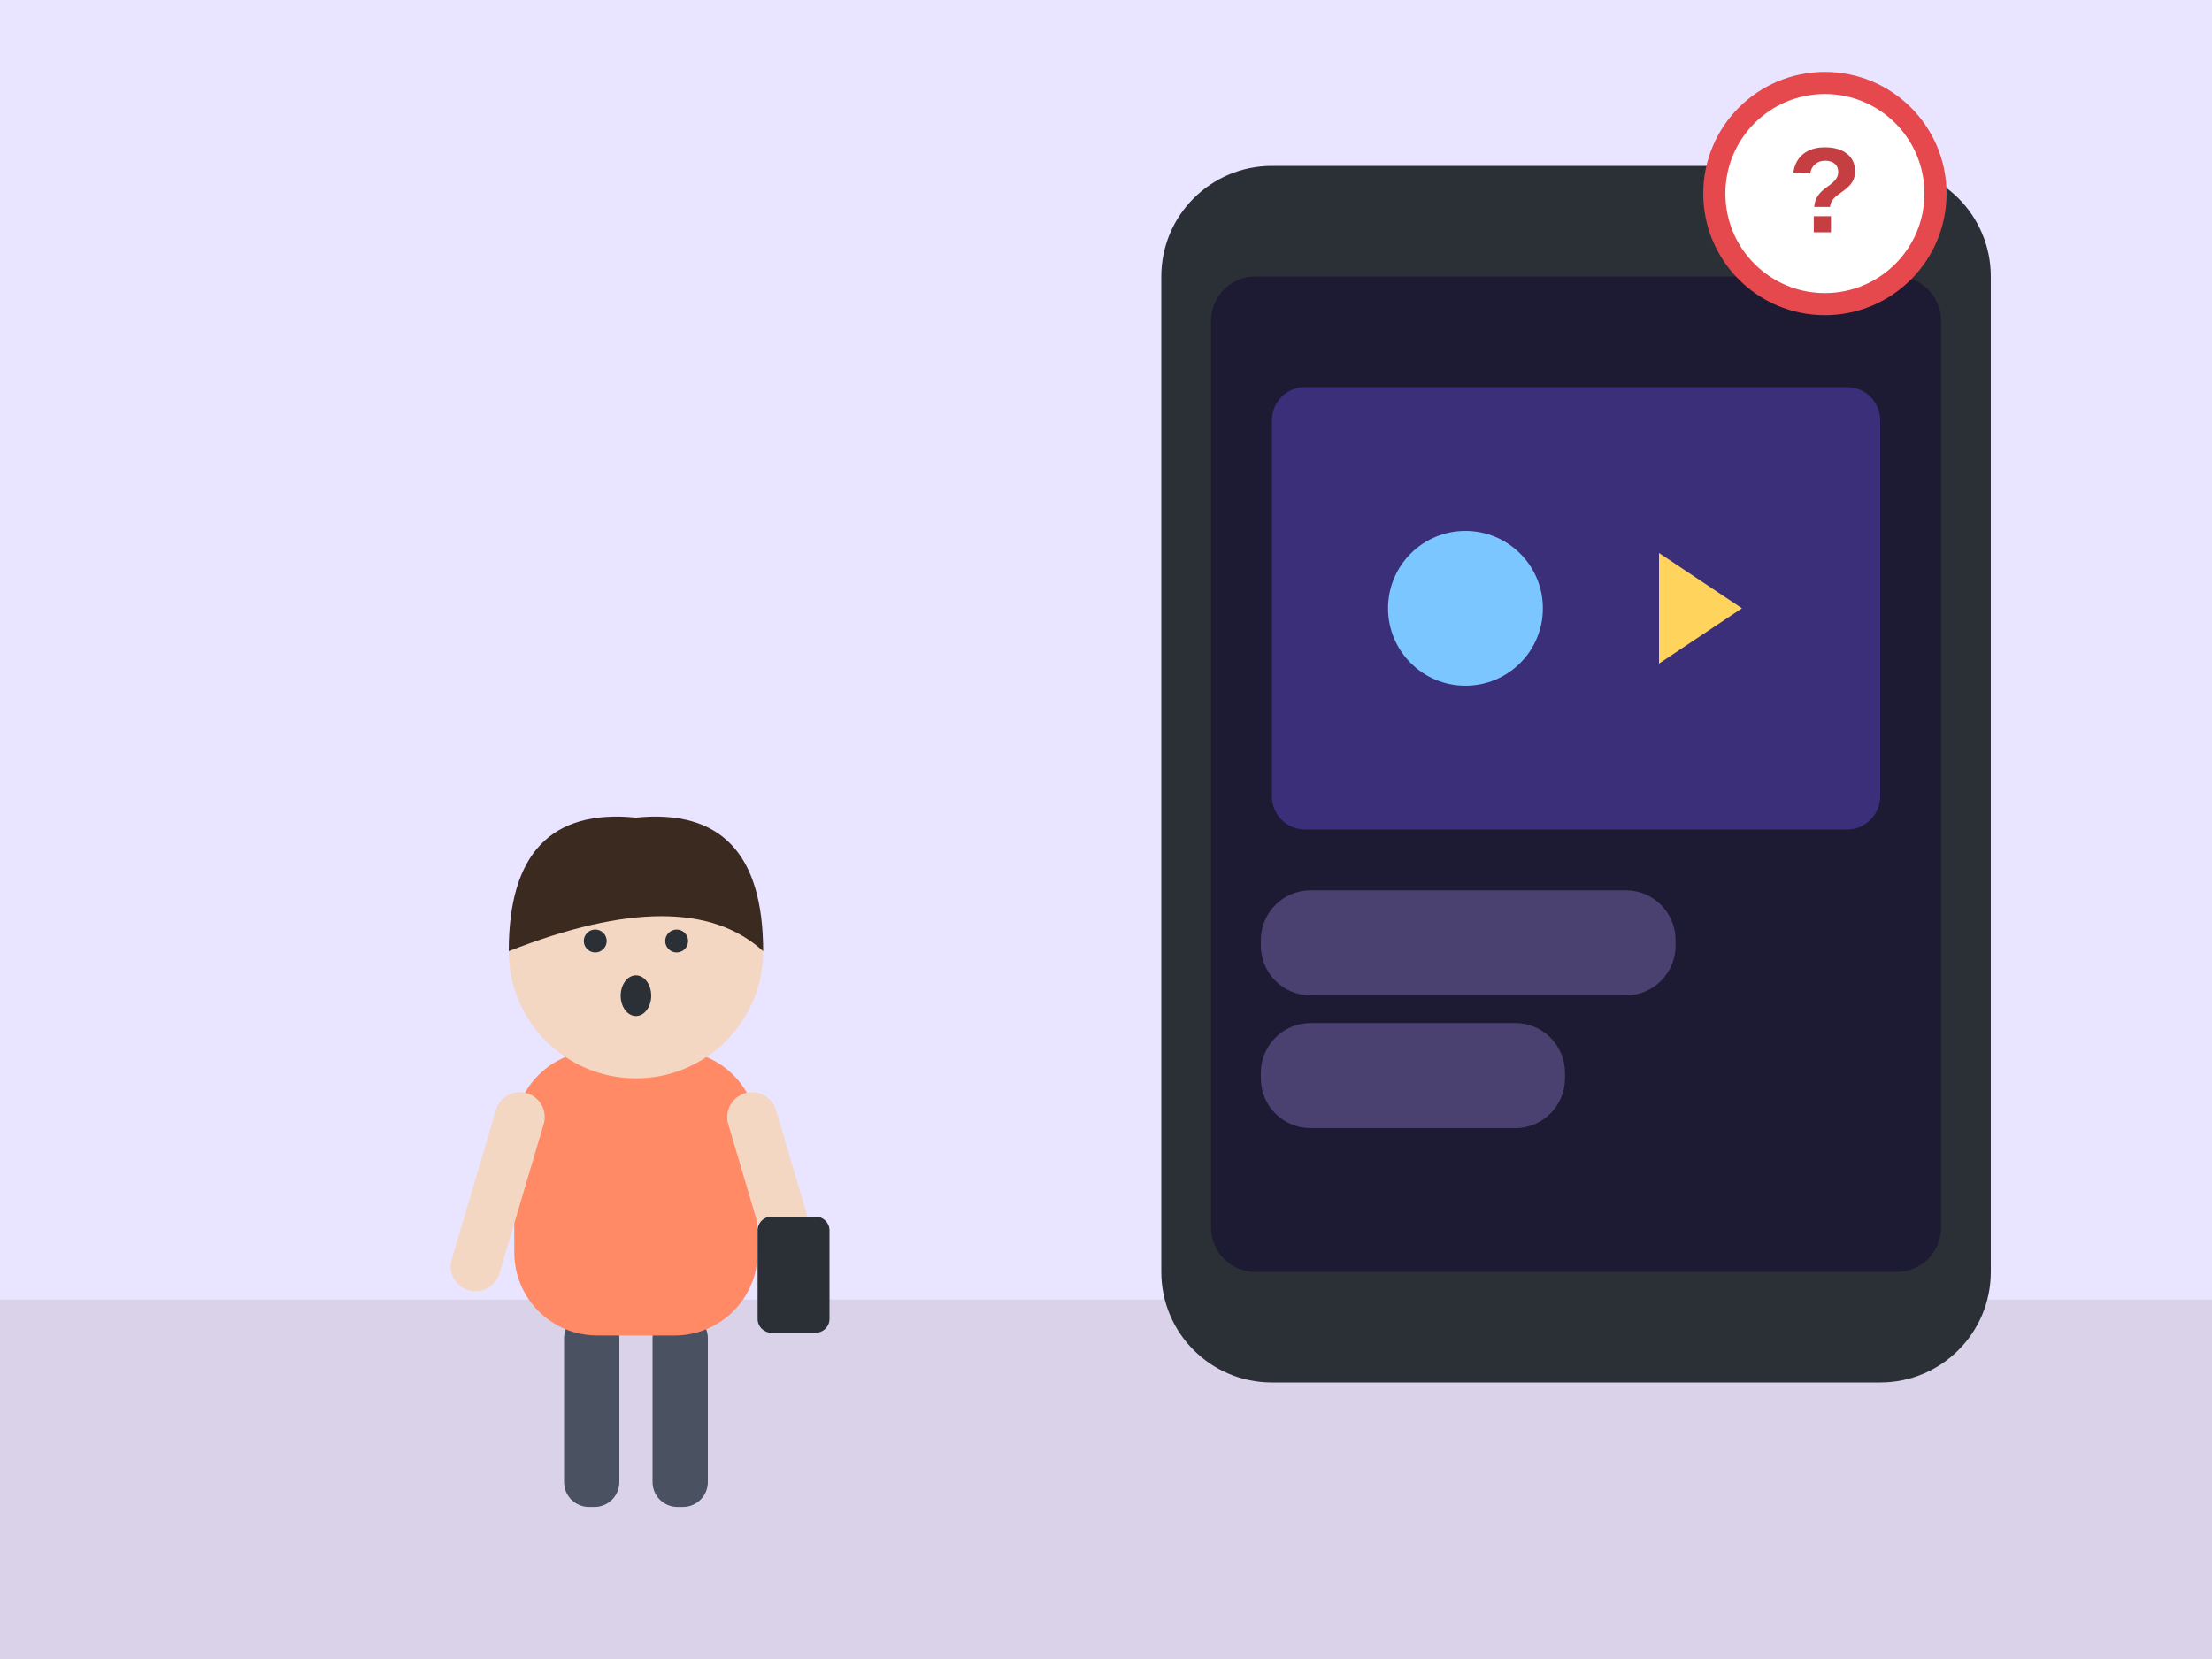
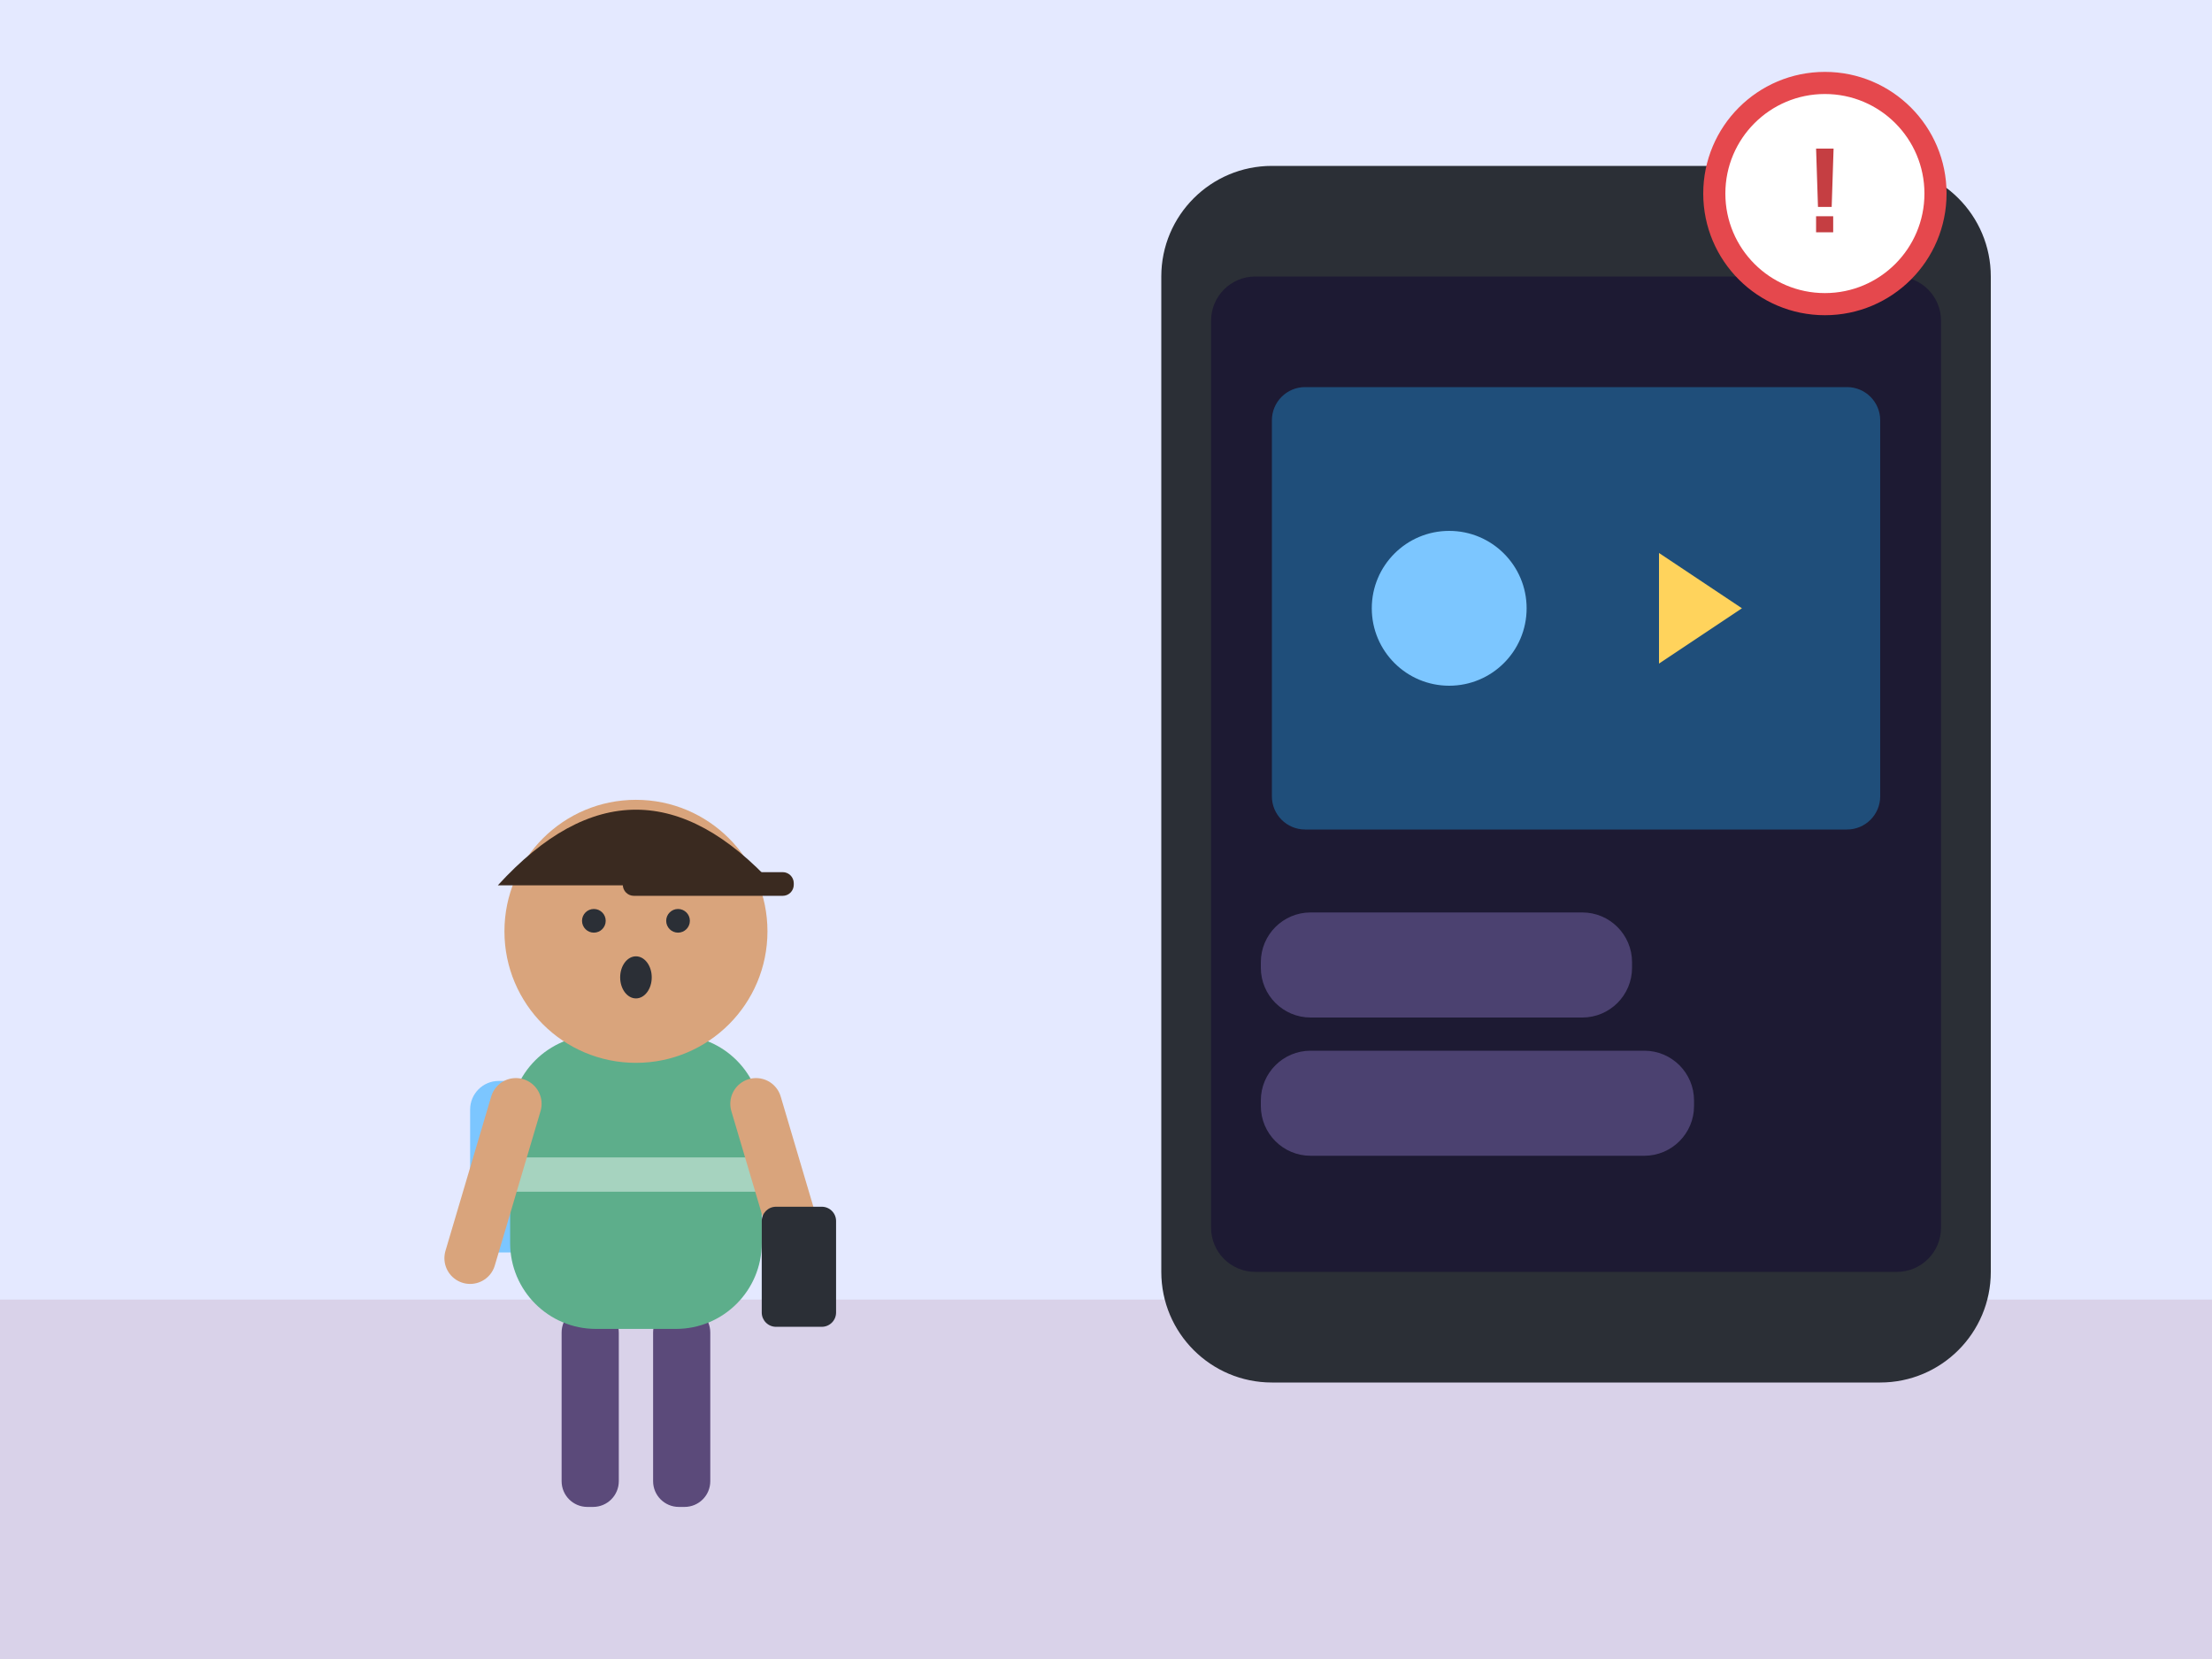
<svg xmlns="http://www.w3.org/2000/svg" viewBox="0 0 800 600">
-   <rect width="800" height="600" fill="#E9E4FF" />
+   <rect width="800" height="600" fill="#E4E9FF" />
  <rect x="0" y="470" width="800" height="130" fill="#D9D2E9" />
  <g transform="translate(420 60)">
    <rect x="0" y="0" width="300" height="440" rx="40" fill="#2B2F36" />
    <rect x="18" y="40" width="264" height="360" rx="16" fill="#1D1A33" />
-     <rect x="40" y="80" width="220" height="160" rx="12" fill="#3B2F7A" />
-     <circle cx="110" cy="160" r="28" fill="#7CC6FF" />
+     <rect x="40" y="80" width="220" height="160" rx="12" fill="#1F4E7A" />
+     <circle cx="104.124" cy="160" r="28" fill="#7CC6FF" />
    <path d="M180,140 l30,20 l-30,20z" fill="#FFD35C" />
-     <rect x="36" y="262" width="150" height="38" rx="18" fill="#4B4170" />
-     <rect x="36" y="310" width="110" height="38" rx="18" fill="#4B4170" />
-     <circle cx="150" cy="380" r="0" />
+     <rect x="36" y="270" width="134.253" height="38" rx="18" fill="#4B4170" />
+     <rect x="36" y="320" width="156.672" height="38" rx="18" fill="#4B4170" />
  </g>
  <circle cx="660" cy="70" r="40" fill="#fff" stroke="#E5484D" stroke-width="8" />
-   <text x="660" y="84" text-anchor="middle" font-size="44" font-weight="900" font-family="Arial Black, Arial" fill="#C53E42">?</text>
-   <rect x="204" y="475" width="20" height="70" rx="9" fill="#4A5160" />
-   <rect x="236" y="475" width="20" height="70" rx="9" fill="#4A5160" />
-   <rect x="186" y="380" width="88" height="103" rx="30" fill="#FF8A65" />
-   <path d="M188,404 l-16,54" stroke="#F3D7C2" stroke-width="18" stroke-linecap="round" />
-   <path d="M272,404 l16,54" stroke="#F3D7C2" stroke-width="18" stroke-linecap="round" />
-   <rect x="274" y="440" width="26" height="42" rx="5" fill="#2B2F36" />
-   <circle cx="230" cy="344" r="46" fill="#F3D7C2" />
-   <path d="M184,344 Q184,291.1 230,295.7 Q276,291.1 276,344 Q248.4,318.7 184,344Z" fill="#3A2A20" />
-   <circle cx="215.28" cy="340.32" r="4.14" fill="#2B2F36" />
-   <circle cx="244.72" cy="340.32" r="4.14" fill="#2B2F36" />
-   <ellipse cx="230" cy="360.1" rx="5.52" ry="7.36" fill="#2B2F36" />
+   <text x="660" y="84" text-anchor="middle" font-size="44" font-weight="900" font-family="Arial Black, Arial" fill="#C53E42">!</text>
+   <rect x="203.116" y="472.621" width="20.68" height="72.379" rx="9.306" fill="#5B4A7A" />
+   <rect x="236.204" y="472.621" width="20.68" height="72.379" rx="9.306" fill="#5B4A7A" />
+   <rect x="170.029" y="390.936" width="31.02" height="62.039" rx="10.34" fill="#7CC6FF" />
+   <rect x="184.505" y="374.393" width="90.991" height="106.228" rx="31.02" fill="#5DAE8B" />
+   <rect x="184.505" y="418.595" width="90.991" height="12.408" fill="#fff" opacity=".45" />
+   <path d="M186.573,399.208 l-16.544,55.835" stroke="#D9A47C" stroke-width="18.612" stroke-linecap="round" />
+   <path d="M273.427,399.208 l16.544,55.835" stroke="#D9A47C" stroke-width="18.612" stroke-linecap="round" />
+   <rect x="275.495" y="436.432" width="26.884" height="43.427" rx="5.17" fill="#2B2F36" />
+   <circle cx="230" cy="336.829" r="47.563" fill="#D9A47C" />
+   <path d="M180.059,320.182 Q230,265.484 279.941,320.182Z" fill="#3A2A20" />
+   <rect x="225.244" y="315.426" width="61.832" height="8.561" rx="4" fill="#3A2A20" />
+   <circle cx="214.78" cy="333.024" r="4.281" fill="#2B2F36" />
+   <circle cx="245.22" cy="333.024" r="4.281" fill="#2B2F36" />
+   <ellipse cx="230" cy="353.477" rx="5.708" ry="7.61" fill="#2B2F36" />
</svg>
